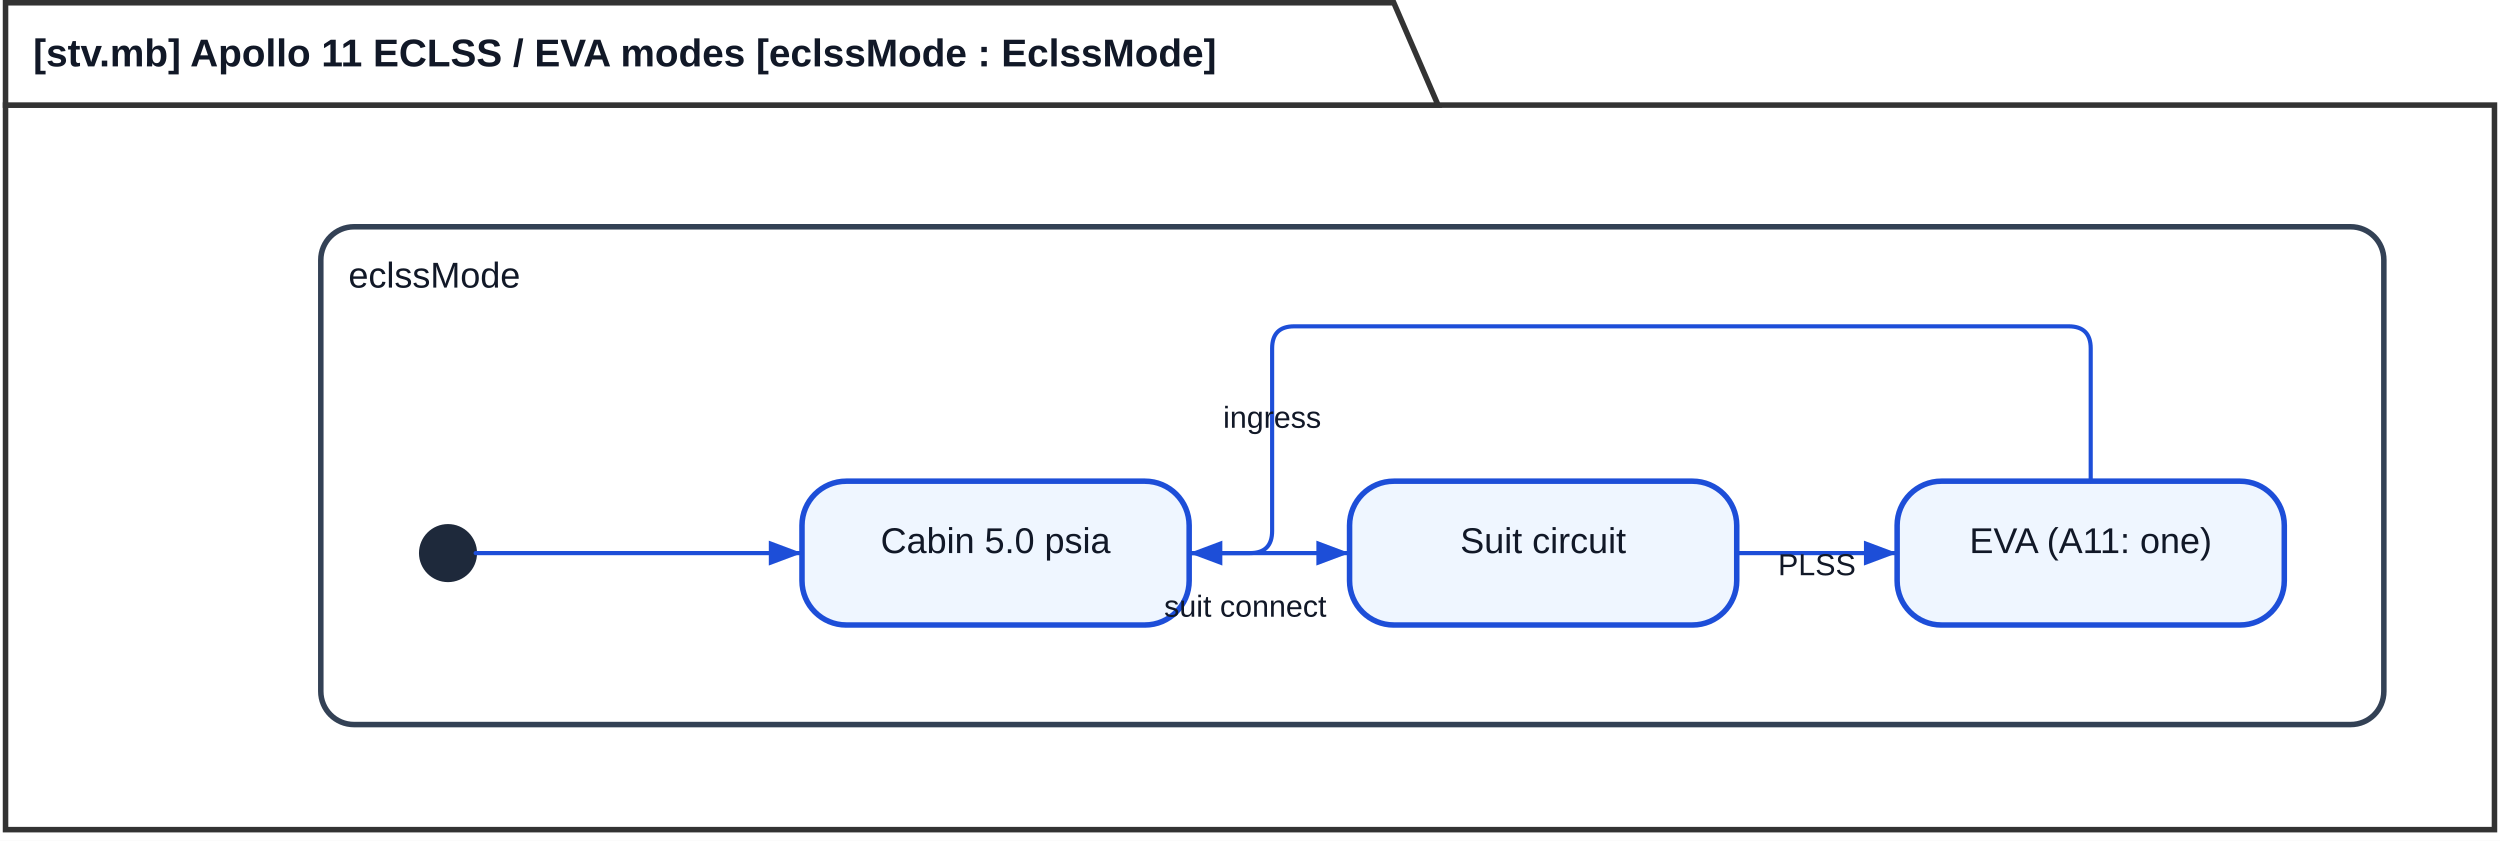
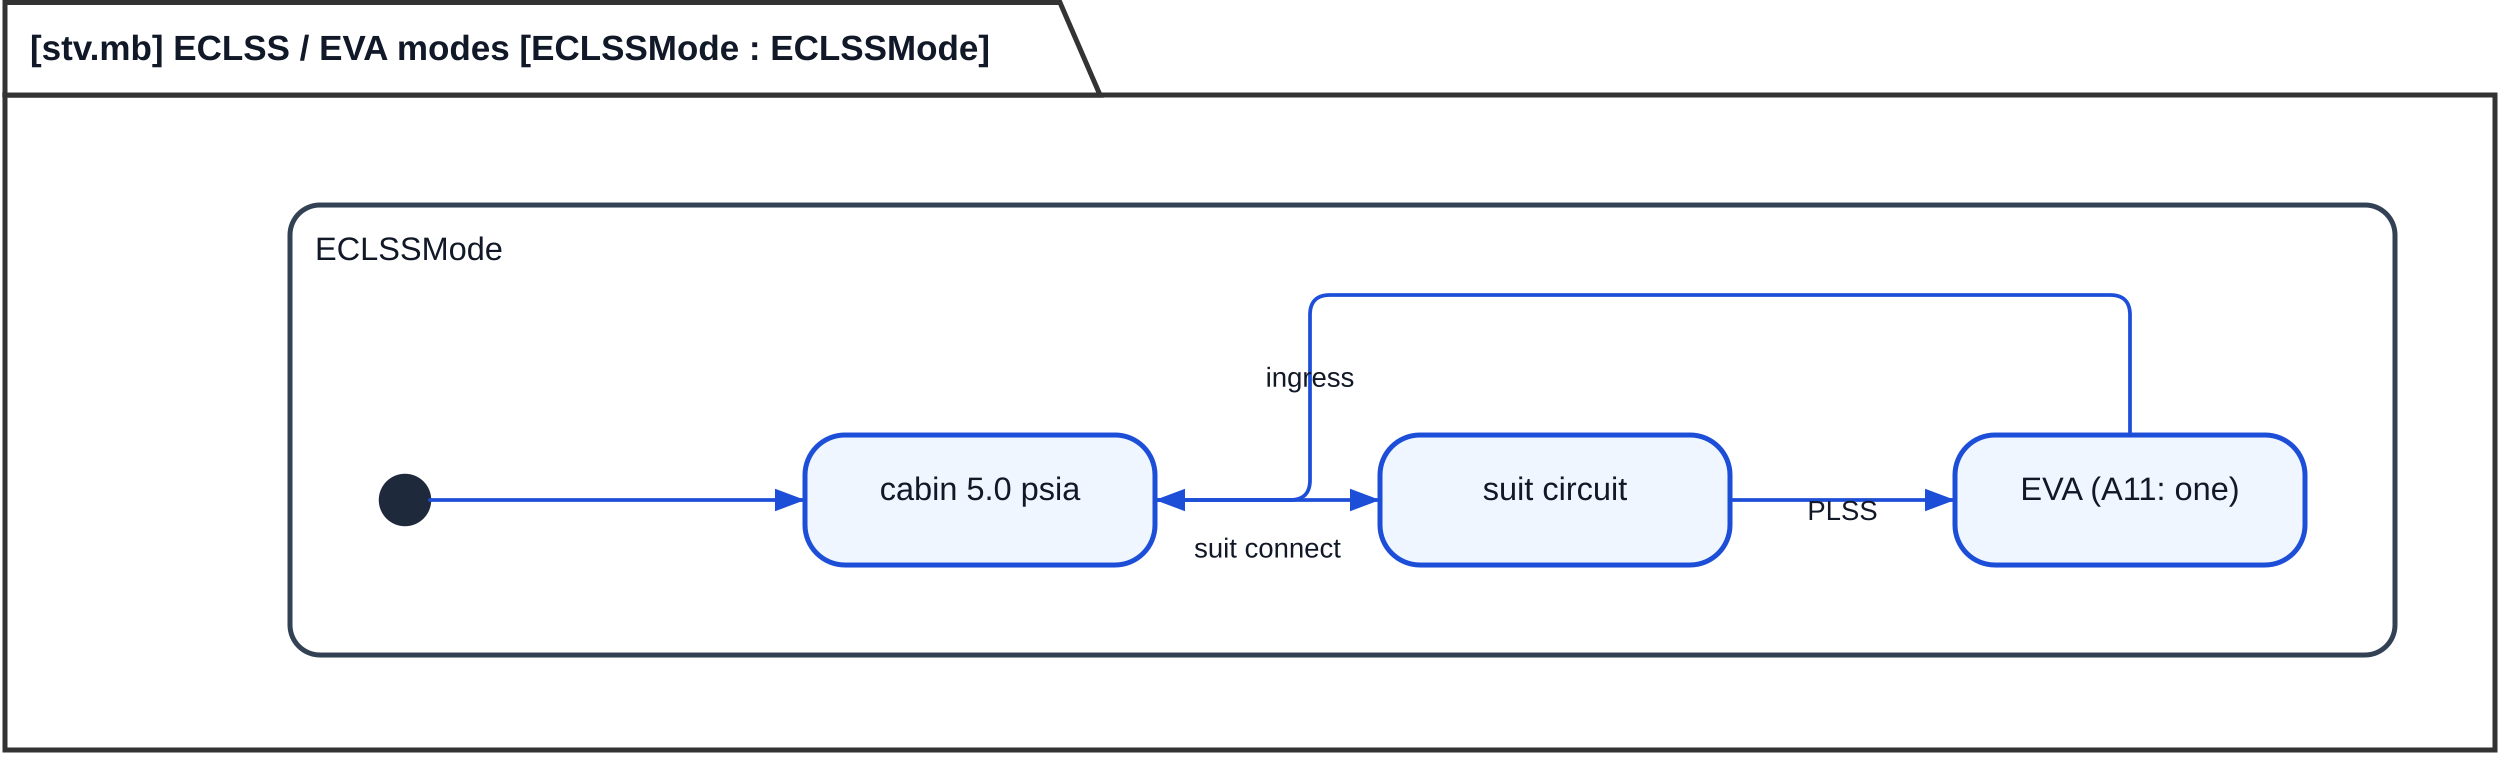
- <svg xmlns="http://www.w3.org/2000/svg" width="904" height="304" viewBox="0 0 904 304">
+ <svg xmlns="http://www.w3.org/2000/svg" width="1000" height="304" viewBox="0 0 1000 304">
  <defs>
    <style>text{font-family:Arial,Helvetica,sans-serif;fill:#111827}.label{font-size:13px}.small{font-size:11px}.header{font-size:14px;font-weight:600}</style>
    <marker id="arrow" markerWidth="8" markerHeight="6" refX="8" refY="3" orient="auto">
      <polygon points="0 0,8 3,0 6" fill="#1D4ED8" />
    </marker>
    <marker id="arrow-dark" markerWidth="8" markerHeight="6" refX="8" refY="3" orient="auto">
      <polygon points="0 0,8 3,0 6" fill="#334155" />
    </marker>
    <marker id="composition" markerWidth="12" markerHeight="12" refX="0" refY="6" orient="auto" markerUnits="strokeWidth">
      <polygon points="0 6,6 0,12 6,6 12" fill="#111827" stroke="#111827" />
    </marker>
  </defs>
-   <rect x="0" y="0" width="904" height="304" fill="#FFFFFF" />
-   <rect x="2" y="38" width="900" height="262" fill="none" stroke="#333333" stroke-width="2" />
-   <path d="M 2 1 H 504 L 520 38 H 2 Z" fill="#FFFFFF" stroke="#333333" stroke-width="2" />
-   <text class="header" x="12" y="24">[stv.mb] Apollo 11 ECLSS / EVA modes [eclssMode : EclssMode]</text>
-   <rect x="2" y="38" width="900" height="264" fill="none" stroke="#333333" stroke-width="0" />
+   <rect x="0" y="0" width="1000" height="304" fill="#FFFFFF" />
+   <rect x="2" y="38" width="996" height="262" fill="none" stroke="#333333" stroke-width="2" />
+   <path d="M 2 1 H 424 L 440 38 H 2 Z" fill="#FFFFFF" stroke="#333333" stroke-width="2" />
+   <text class="header" x="12" y="24">[stv.mb] ECLSS / EVA modes [ECLSSMode : ECLSSMode]</text>
+   <rect x="2" y="38" width="996" height="264" fill="none" stroke="#333333" stroke-width="0" />
  <g transform="translate(2,40)">
-     <rect id="boundary" x="114" y="42" width="746" height="180" rx="12" fill="#FFFFFF" stroke="#334155" stroke-width="2" />
-     <text class="label" x="124" y="64">eclssMode</text>
+     <rect id="boundary" x="114" y="42" width="842" height="180" rx="12" fill="#FFFFFF" stroke="#334155" stroke-width="2" />
+     <text class="label" x="124" y="64">ECLSSMode</text>
    <circle id="initial" cx="160" cy="160" r="10" fill="#1E293B" stroke="#1E293B" stroke-width="1" />
-     <rect id="cabin" x="288" y="134" width="140" height="52" rx="16" fill="#EFF6FF" stroke="#1D4ED8" stroke-width="2" />
-     <text class="label" text-anchor="middle" x="358" y="160">Cabin 5.0 psia</text>
-     <rect id="suit" x="486" y="134" width="140" height="52" rx="16" fill="#EFF6FF" stroke="#1D4ED8" stroke-width="2" />
-     <text class="label" text-anchor="middle" x="556" y="160">Suit circuit</text>
-     <rect id="eva" x="684" y="134" width="140" height="52" rx="16" fill="#EFF6FF" stroke="#1D4ED8" stroke-width="2" />
-     <text class="label" text-anchor="middle" x="754" y="160">EVA (A11: one)</text>
-     <path d="M 170,160 L 288,160" fill="none" stroke="#1D4ED8" stroke-width="1.5" stroke-linejoin="round" stroke-linecap="round" marker-end="url(#arrow)" />
-     <path d="M 428,160 L 486,160" fill="none" stroke="#1D4ED8" stroke-width="1.5" stroke-linejoin="round" stroke-linecap="round" marker-end="url(#arrow)" />
-     <path d="M 626,160 L 684,160" fill="none" stroke="#1D4ED8" stroke-width="1.5" stroke-linejoin="round" stroke-linecap="round" marker-end="url(#arrow)" />
-     <path d="M 754,134 L 754,86 Q 754,78 746,78 L 466,78 Q 458,78 458,86 L 458,152 Q 458,160 450,160 L 428,160" fill="none" stroke="#1D4ED8" stroke-width="1.5" stroke-linejoin="round" stroke-linecap="round" marker-end="url(#arrow)" />
-     <text class="small" text-anchor="middle" x="448.3" y="183">suit connect</text>
-     <text class="small" text-anchor="middle" x="655" y="168">PLSS</text>
-     <text class="small" text-anchor="middle" x="458" y="114.7">ingress</text>
+     <rect id="cabin" x="320" y="134" width="140" height="52" rx="16" fill="#EFF6FF" stroke="#1D4ED8" stroke-width="2" />
+     <text class="label" text-anchor="middle" x="390" y="160">cabin 5.0 psia</text>
+     <rect id="suit" x="550" y="134" width="140" height="52" rx="16" fill="#EFF6FF" stroke="#1D4ED8" stroke-width="2" />
+     <text class="label" text-anchor="middle" x="620" y="160">suit circuit</text>
+     <rect id="eva" x="780" y="134" width="140" height="52" rx="16" fill="#EFF6FF" stroke="#1D4ED8" stroke-width="2" />
+     <text class="label" text-anchor="middle" x="850" y="160">EVA (A11: one)</text>
+     <path d="M 170,160 L 320,160" fill="none" stroke="#1D4ED8" stroke-width="1.5" stroke-linejoin="round" stroke-linecap="round" marker-end="url(#arrow)" />
+     <path d="M 460,160 L 550,160" fill="none" stroke="#1D4ED8" stroke-width="1.5" stroke-linejoin="round" stroke-linecap="round" marker-end="url(#arrow)" />
+     <path d="M 690,160 L 780,160" fill="none" stroke="#1D4ED8" stroke-width="1.5" stroke-linejoin="round" stroke-linecap="round" marker-end="url(#arrow)" />
+     <path d="M 850,134 L 850,86 Q 850,78 842,78 L 530,78 Q 522,78 522,86 L 522,152 Q 522,160 514,160 L 460,160" fill="none" stroke="#1D4ED8" stroke-width="1.5" stroke-linejoin="round" stroke-linecap="round" marker-end="url(#arrow)" />
+     <text class="small" text-anchor="middle" x="505" y="183">suit connect</text>
+     <text class="small" text-anchor="middle" x="735" y="168">PLSS</text>
+     <text class="small" text-anchor="middle" x="522" y="114.7">ingress</text>
  </g>
</svg>
